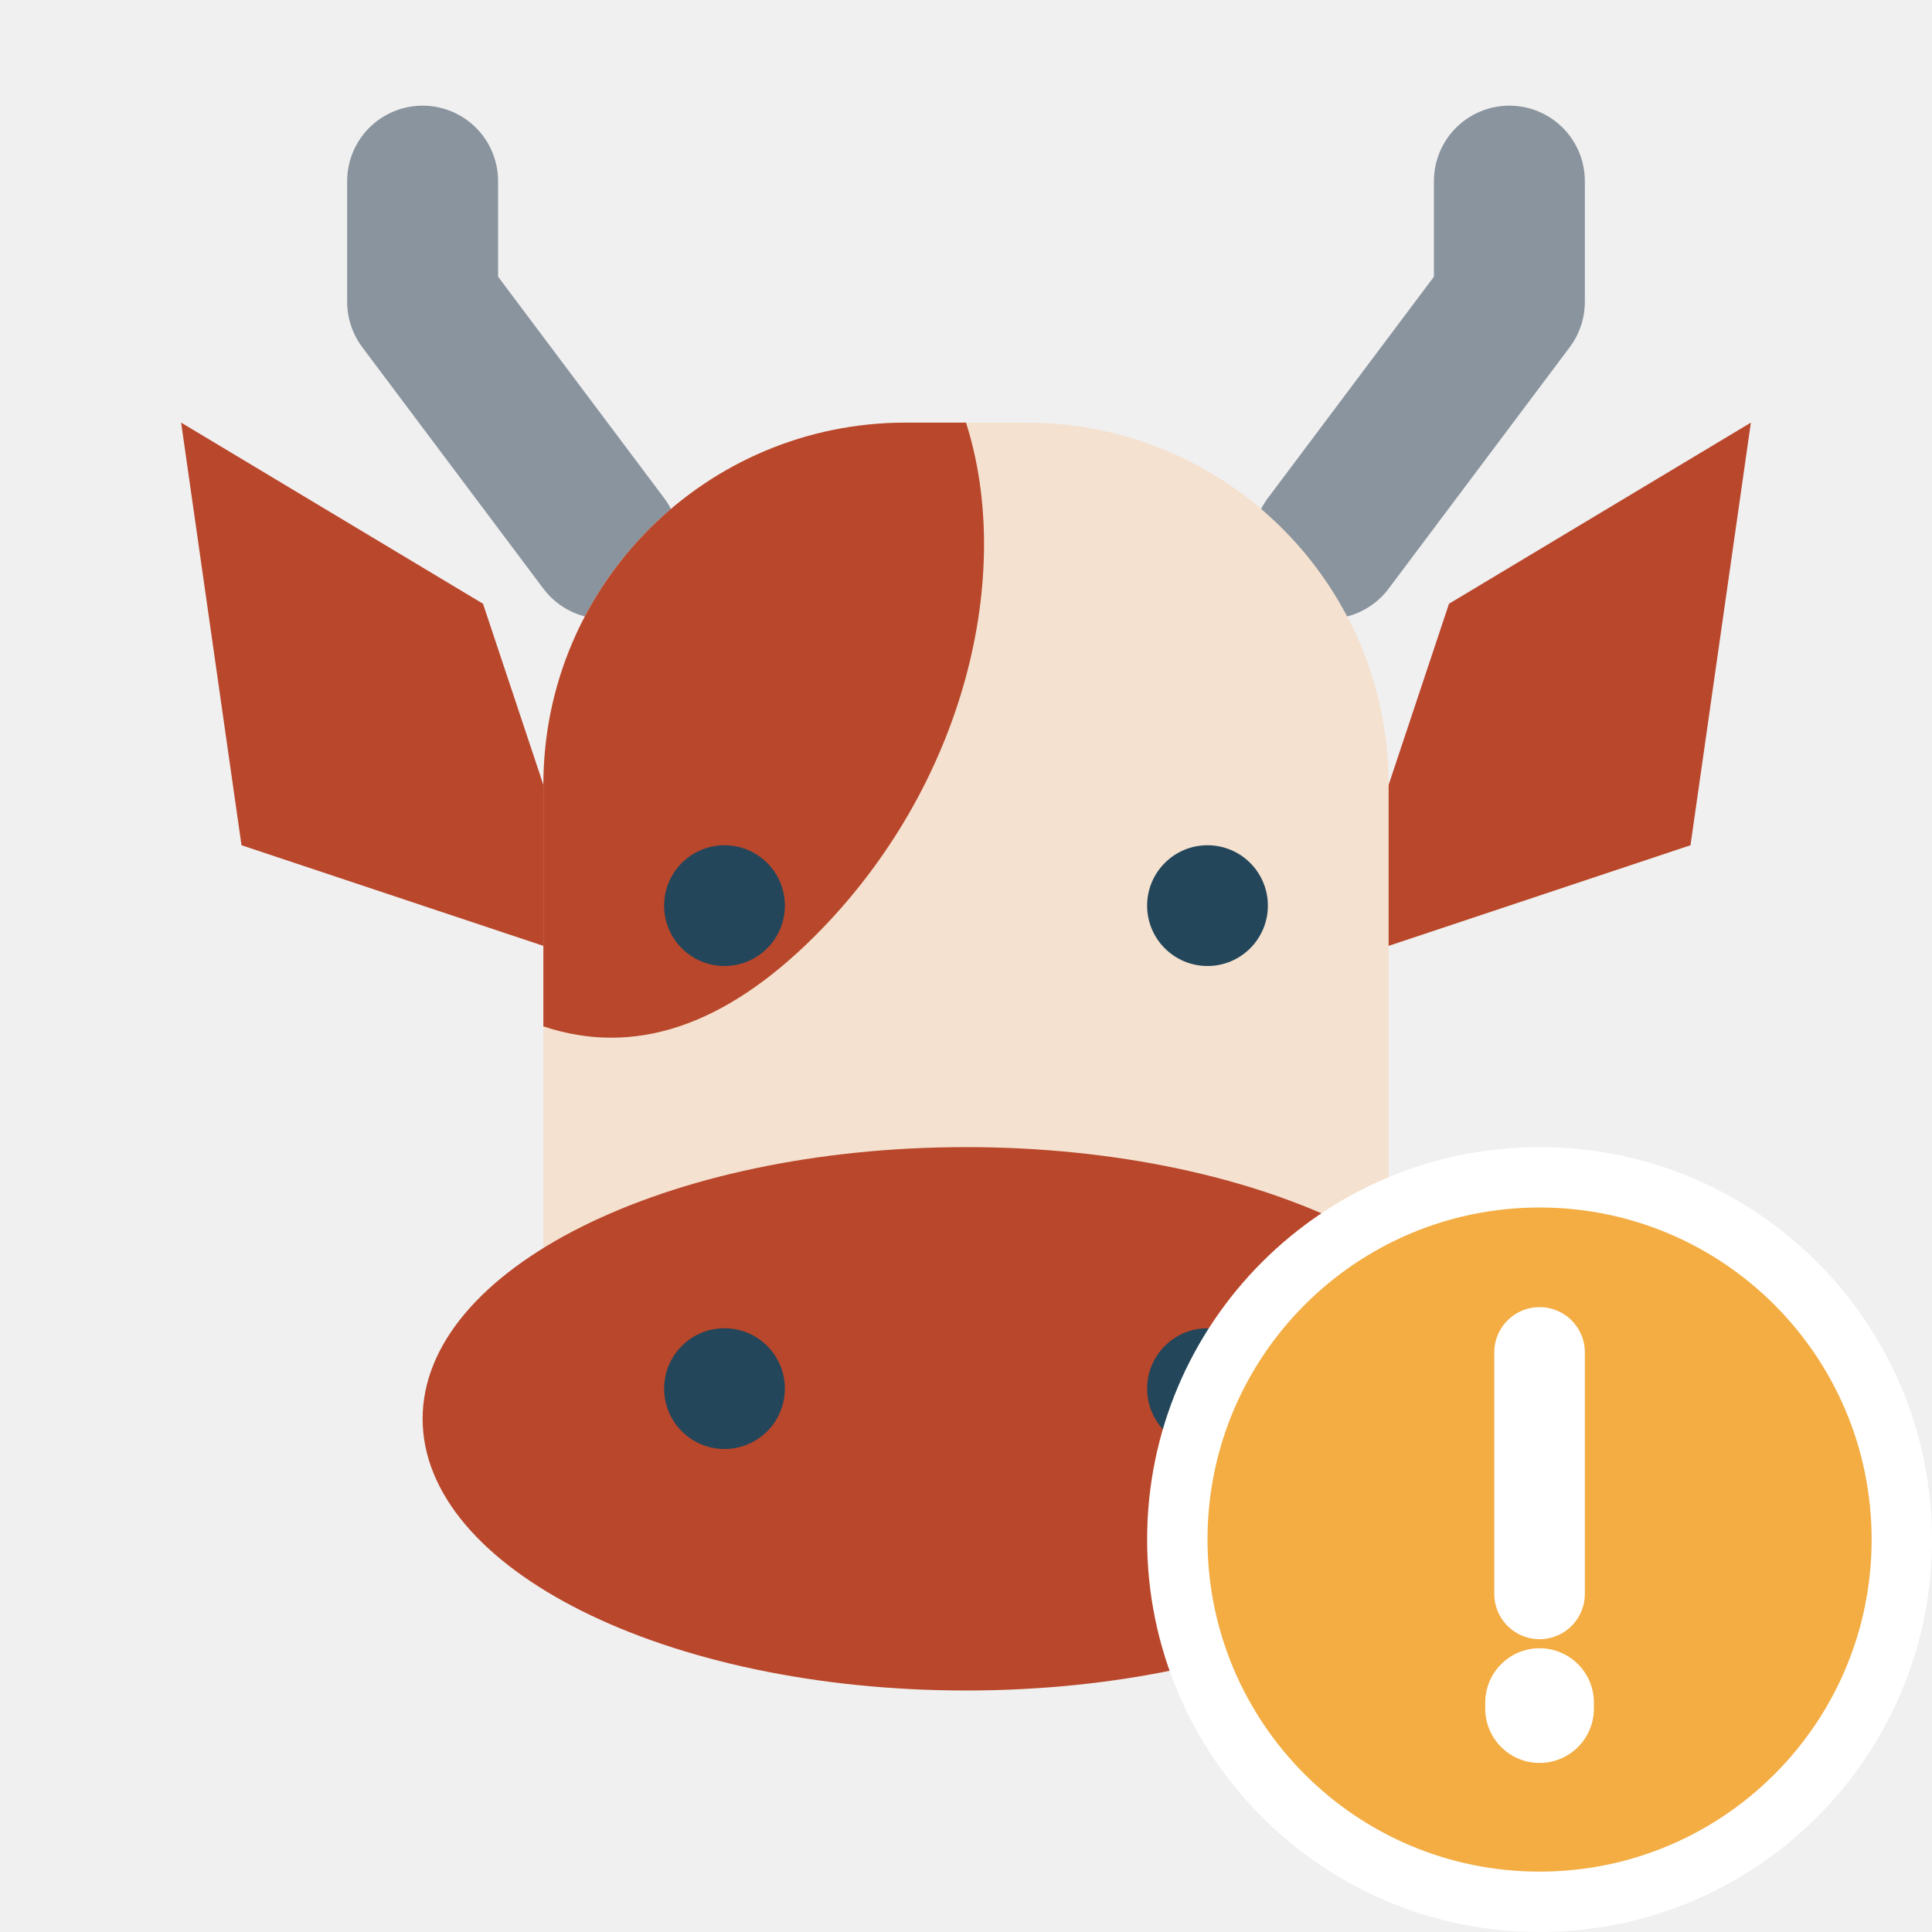
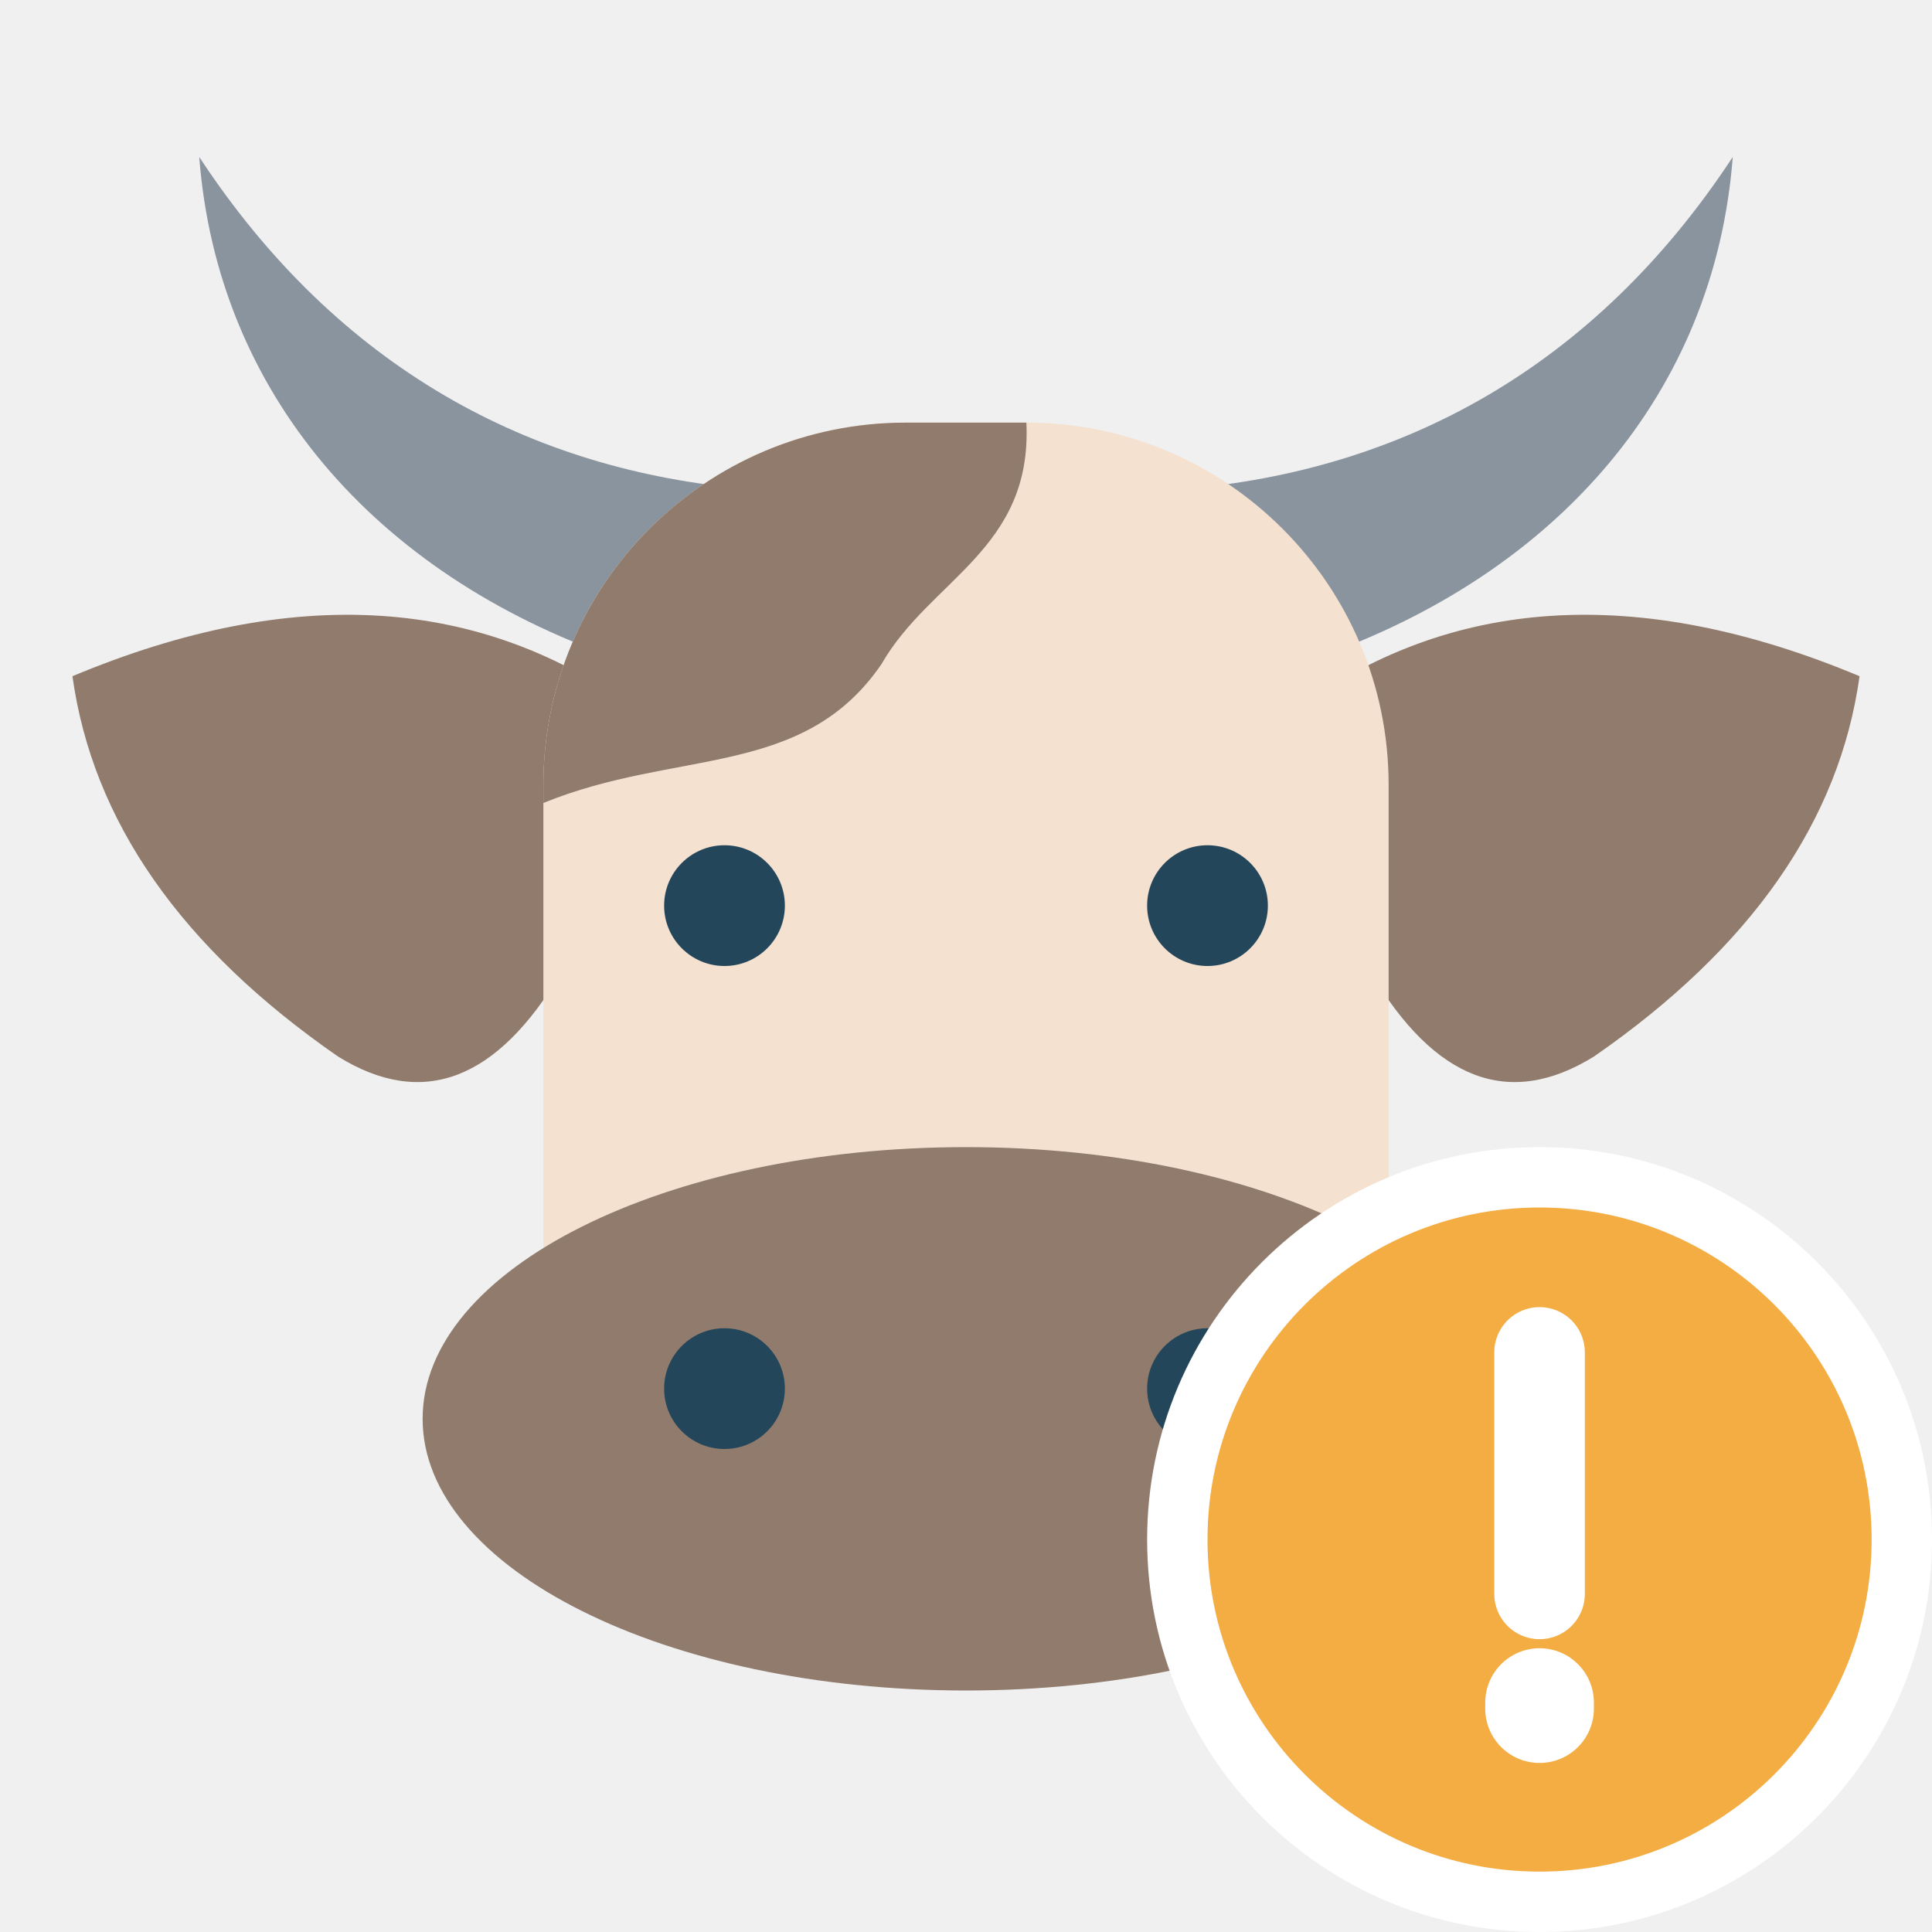
<svg xmlns="http://www.w3.org/2000/svg" width="32" height="32" viewBox="0 0 32 32">
-   <polygon points="8,10 3,7 4,14 10,16" fill="#B9472B" />
-   <polygon points="24,10 29,7 28,14 22,16" fill="#B9472B" />
-   <polyline points="10,9 7,5 7,3" fill="none" stroke="#8A949E" stroke-width="2.5" stroke-linecap="round" stroke-linejoin="round" />
-   <polyline points="22,9 25,5 25,3" fill="none" stroke="#8A949E" stroke-width="2.5" stroke-linecap="round" stroke-linejoin="round" />
+   <path fill="#907B6C" d="M10.6 11.8 Q6.7 8.9 1.2 11.2 Q1.7 14.8 5.6 17.5 Q7.7 18.8 9.3 16.1 Z" />
+   <path fill="#907B6C" d="M21.4 11.8 Q25.3 8.9 30.8 11.2 Q30.3 14.8 26.4 17.5 Q24.3 18.8 22.7 16.1 Z" />
+   <path d="M12.4 8.1 C8.8 7.8 5.6 6.1 3.3 2.6 C3.6 6.5 6.2 9.5 10.2 10.9 Q11.5 9.3 12.4 8.1 Z" fill="#8A949E" />
+   <path d="M19.6 8.1 C23.2 7.8 26.4 6.1 28.7 2.6 C28.4 6.5 25.8 9.5 21.8 10.9 Q20.5 9.3 19.6 8.1 Z" fill="#8A949E" />
  <rect x="9" y="7" width="14" height="20" rx="6" fill="#F4E1CF" />
-   <path d="M9 17 V13 A6 6 0 0 1 15 7 H16 C16.8 9.5 16 13 13.5 15.5 C12 17 10.5 17.5 9 17 Z" fill="#B9472B" />
-   <ellipse cx="16.0" cy="23.5" rx="9.0" ry="4.5" fill="#B9472B" />
+   <path d="M9 13 A6 6 0 0 1 15 7 H17 C17.1 9.1 15.4 9.6 14.6 11 C13.3 12.9 11.2 12.4 9 13.3 Z" fill="#907B6C" />
+   <ellipse cx="16.0" cy="23.5" rx="9.0" ry="4.5" fill="#907B6C" />
  <ellipse cx="12.0" cy="15.0" rx="1.0" ry="1.0" fill="#24465B" />
  <ellipse cx="20.0" cy="15.0" rx="1.0" ry="1.0" fill="#24465B" />
  <ellipse cx="12.0" cy="23.0" rx="1.0" ry="1.0" fill="#24465B" />
  <ellipse cx="20.0" cy="23.0" rx="1.0" ry="1.0" fill="#24465B" />
  <ellipse cx="25.5" cy="25.5" rx="6.5" ry="6.5" fill="#FFFFFF" />
  <ellipse cx="25.5" cy="25.5" rx="5.5" ry="5.5" fill="#F3AD43" />
  <polyline points="25.5,22.4 25.5,26.4" fill="none" stroke="#FFFFFF" stroke-width="1.5" stroke-linecap="round" stroke-linejoin="round" />
  <polyline points="25.5,28.2 25.5,28.3" fill="none" stroke="#FFFFFF" stroke-width="1.8" stroke-linecap="round" stroke-linejoin="round" />
</svg>
